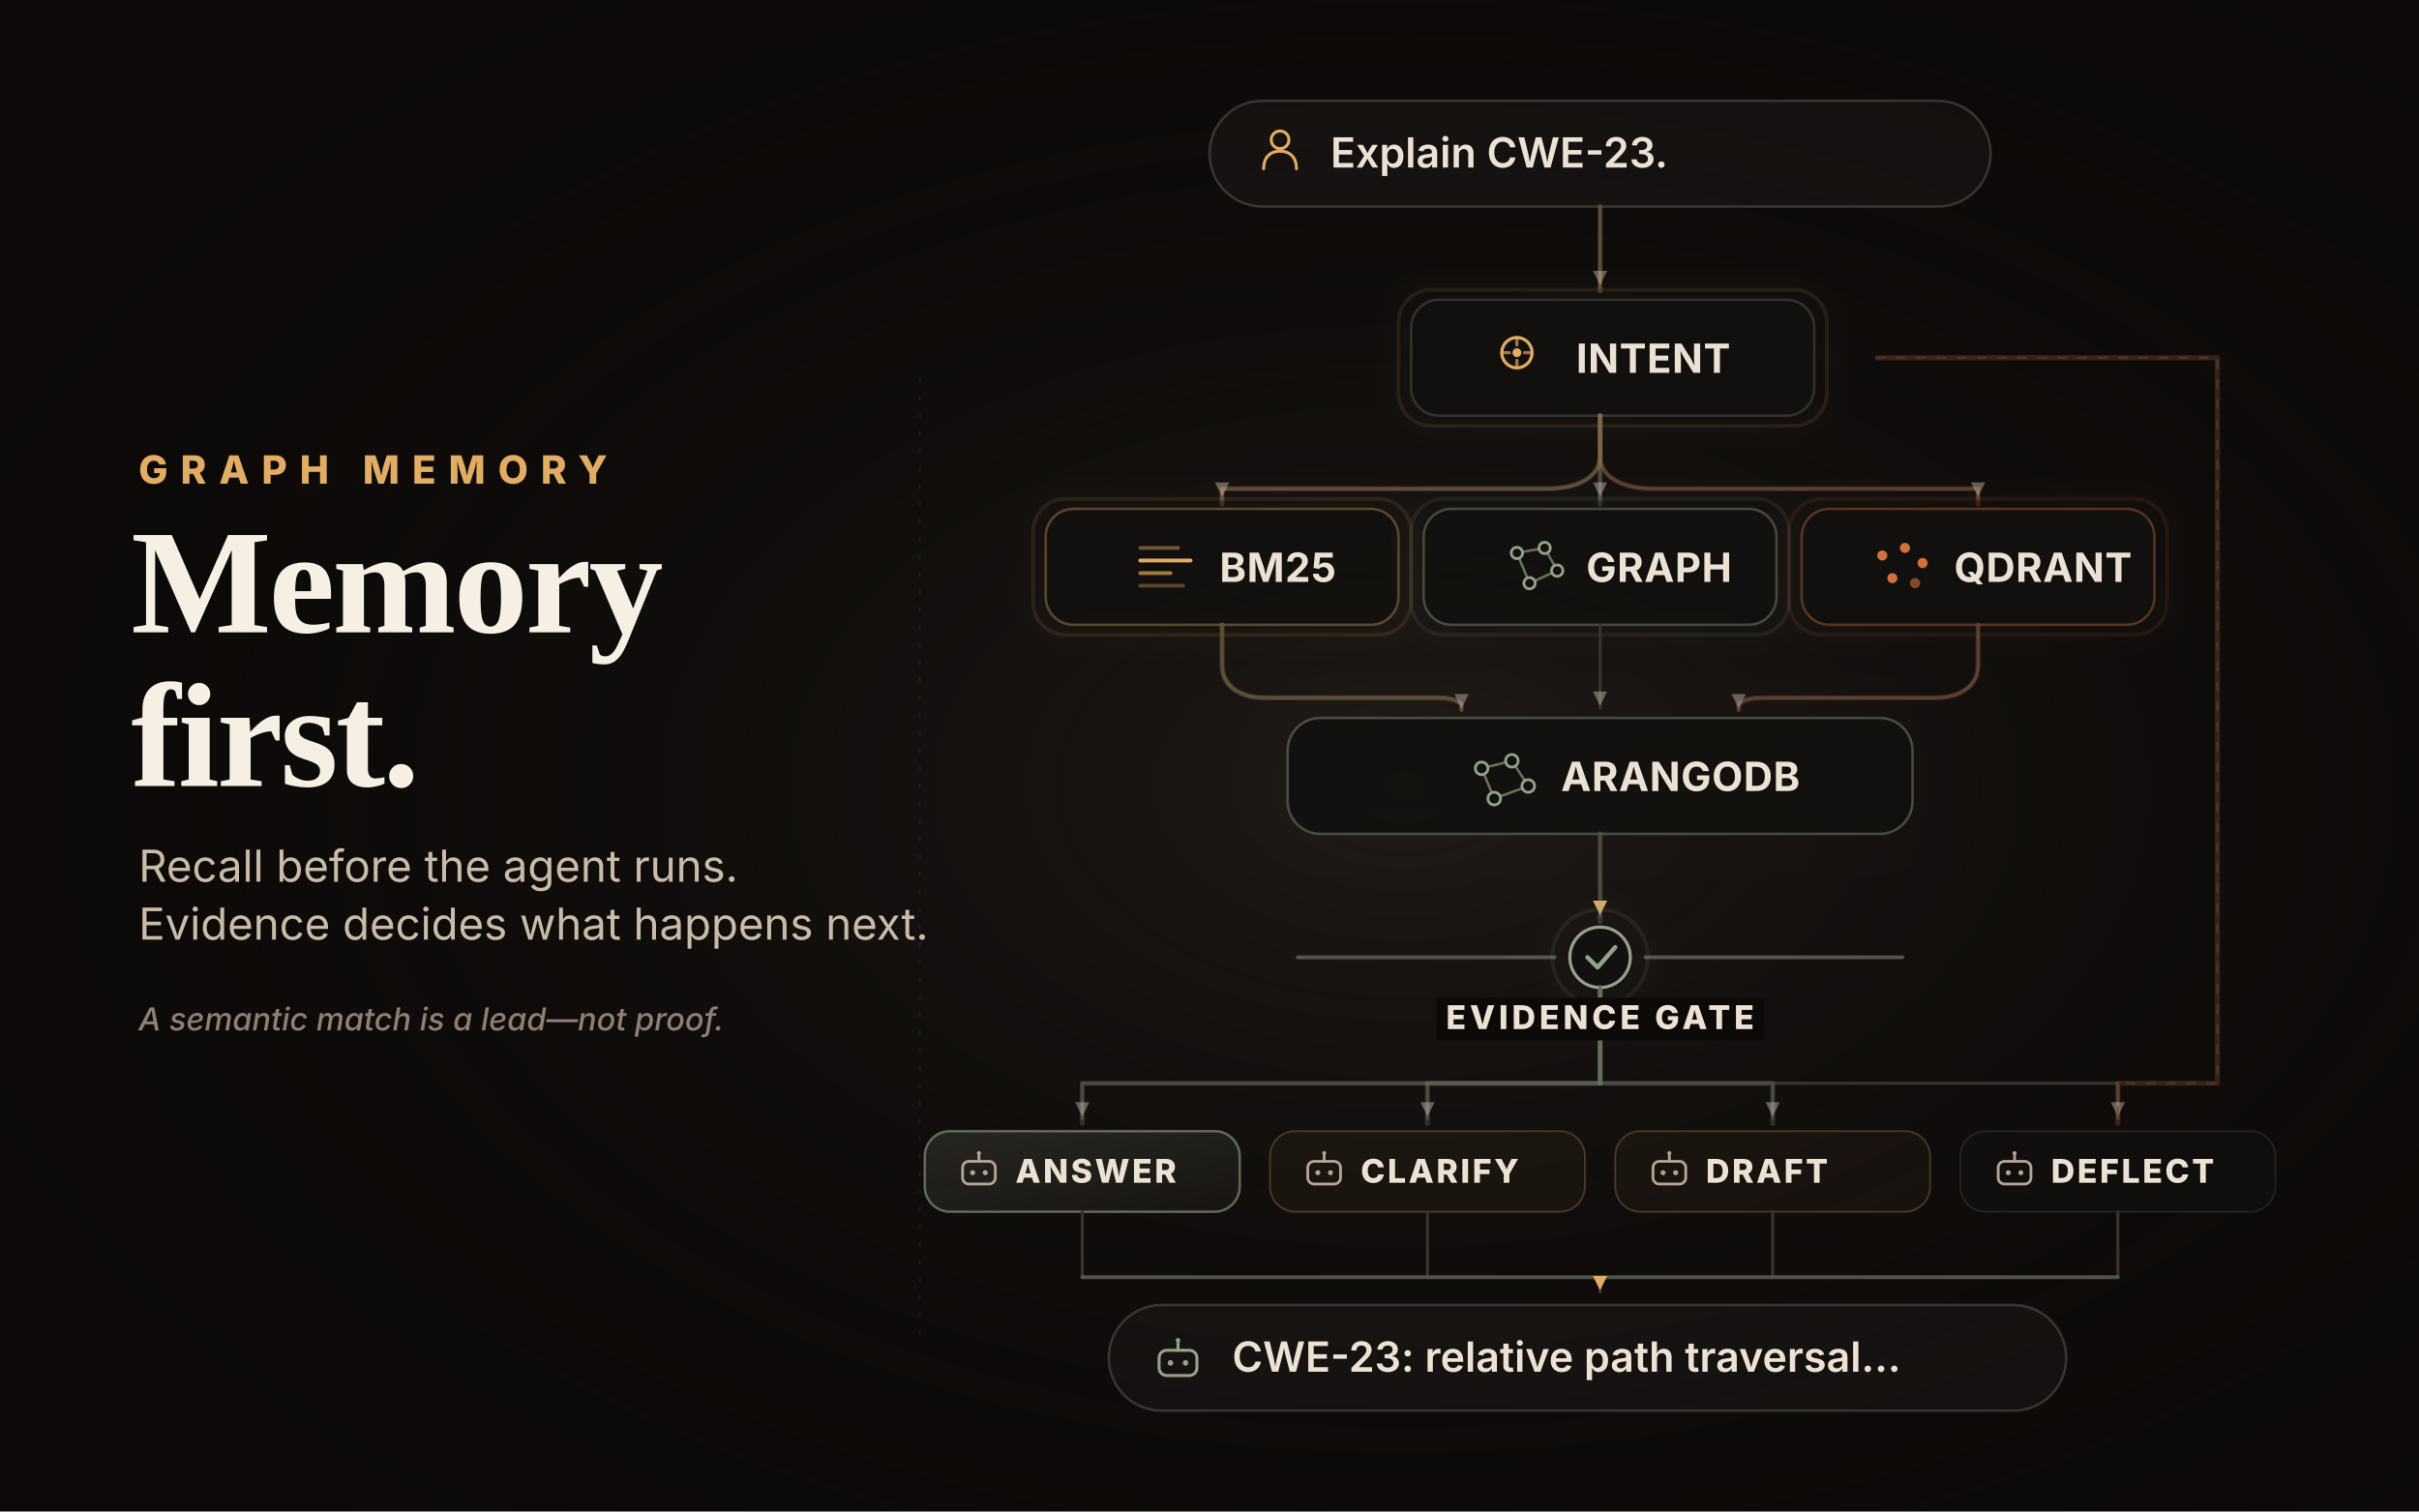
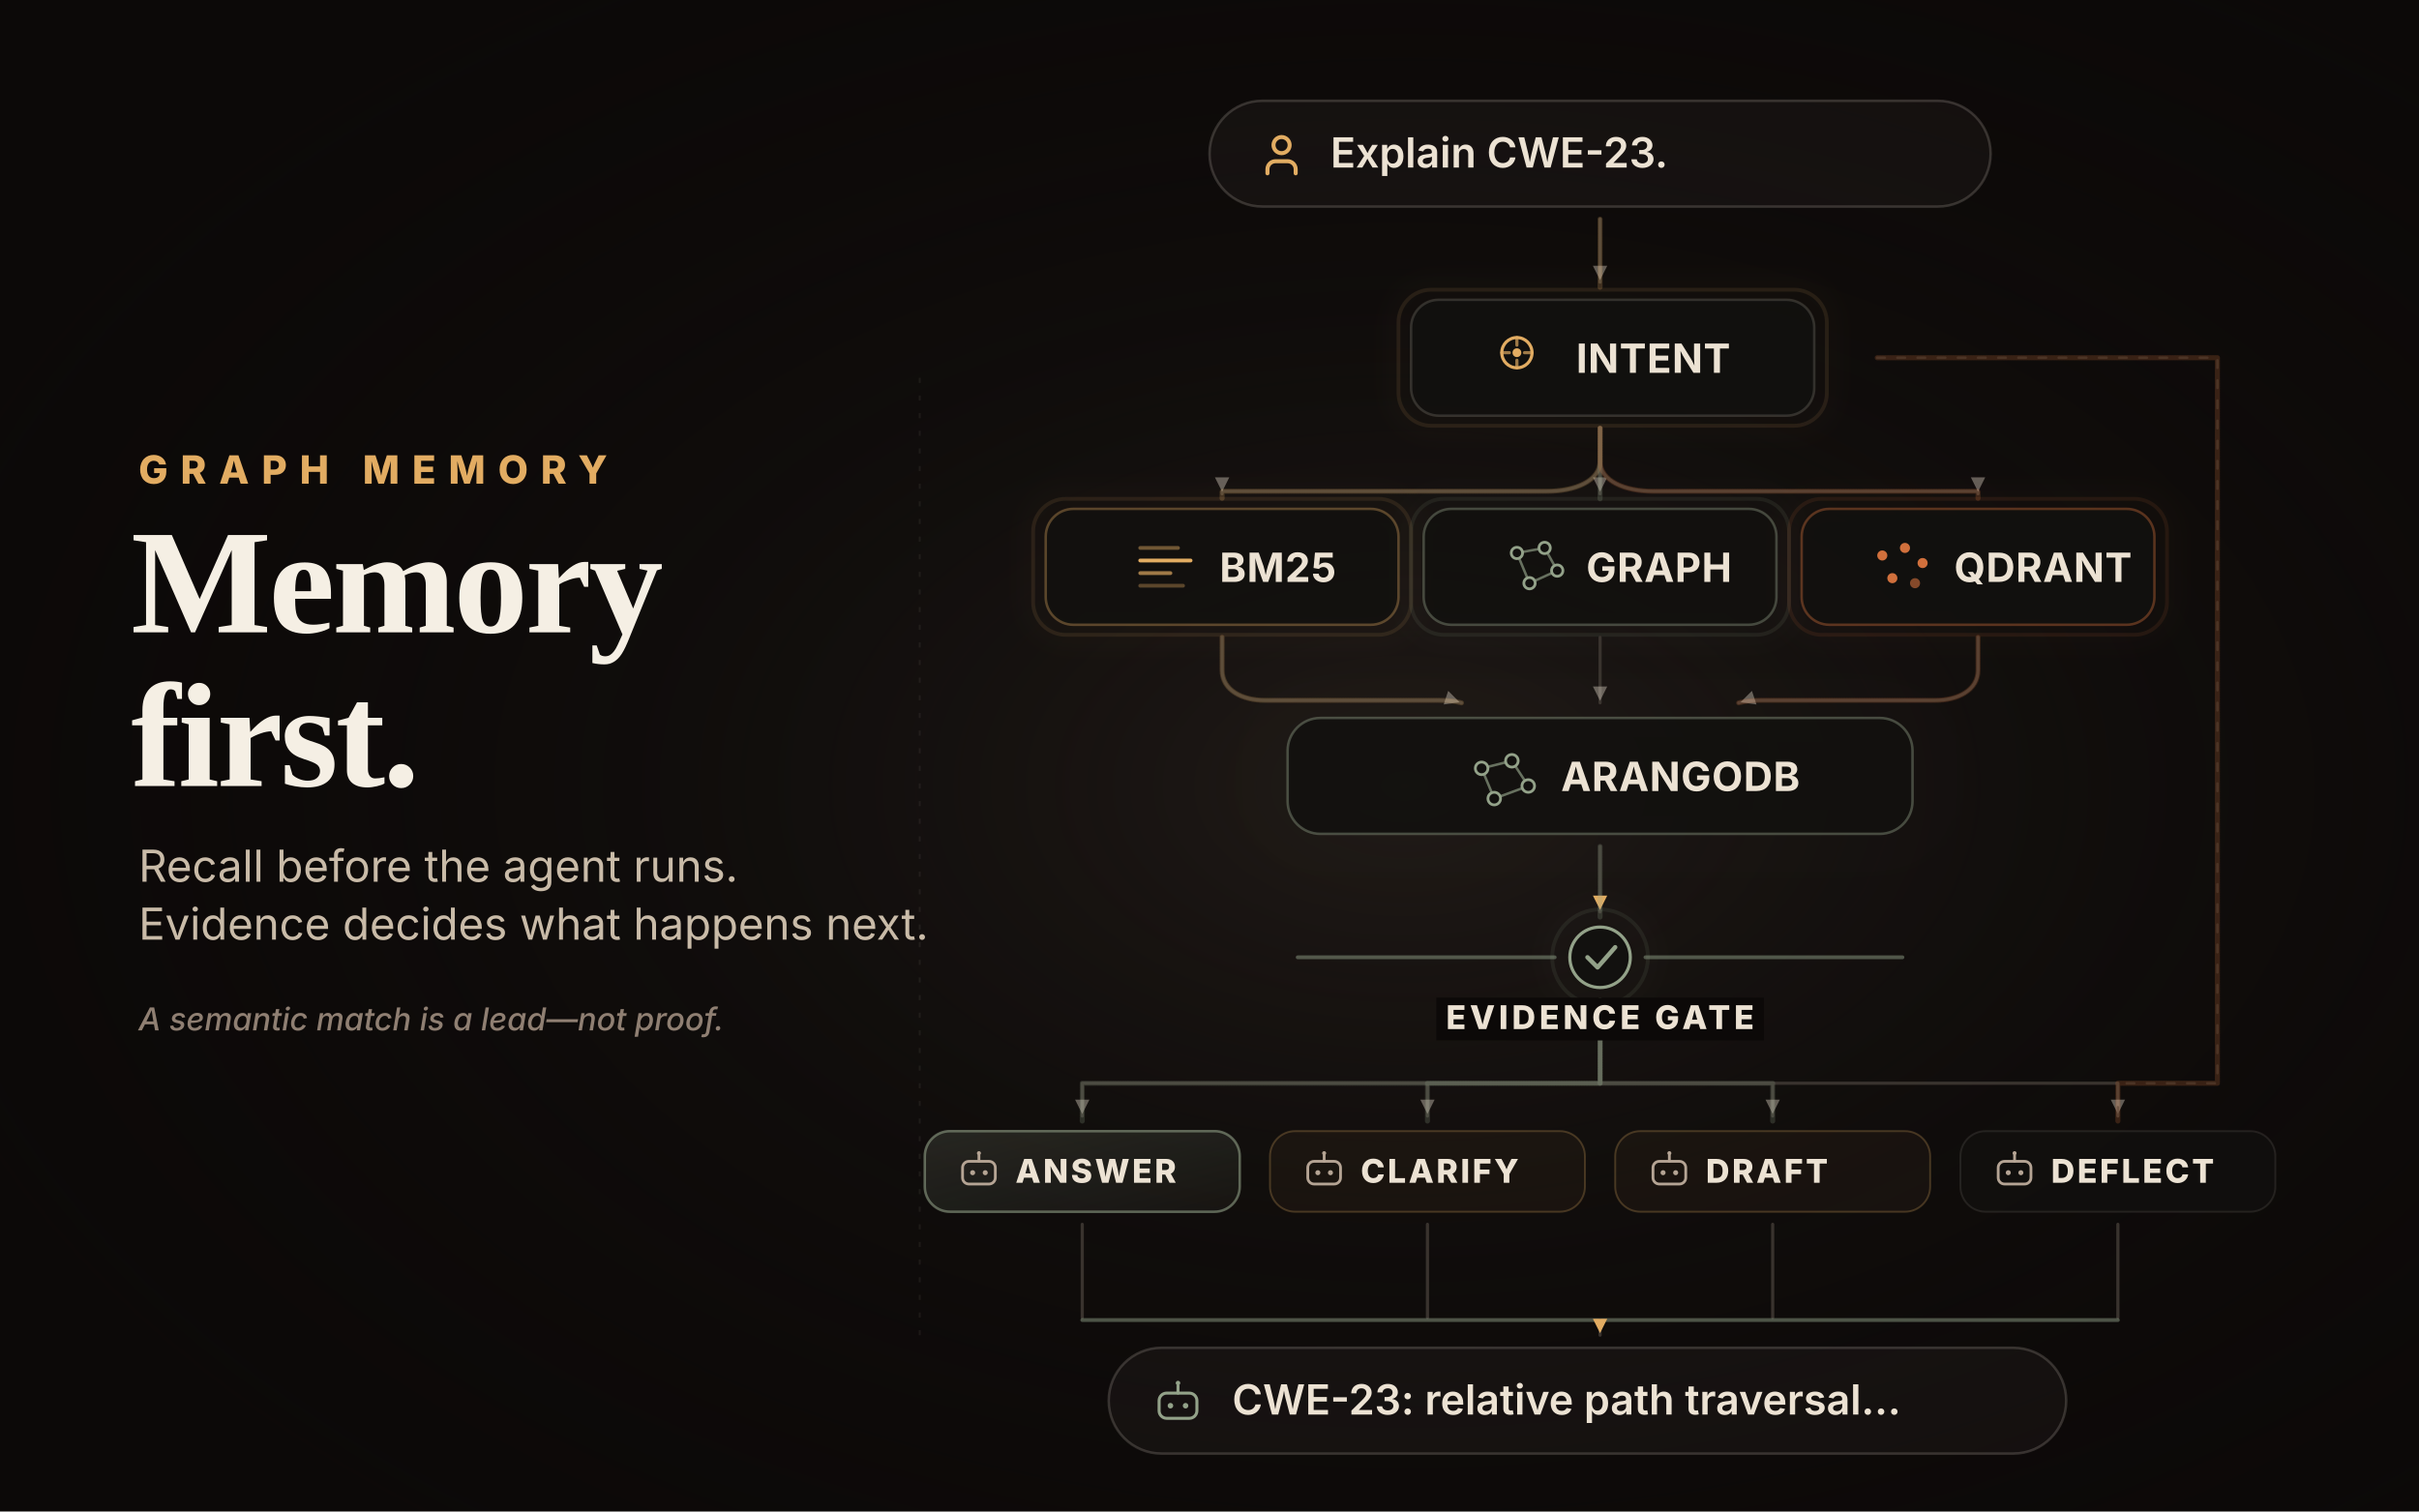
<svg xmlns="http://www.w3.org/2000/svg" viewBox="0 0 1920 1200" width="1920" height="1200" role="img" aria-labelledby="memory-pipeline-title memory-pipeline-desc" tabindex="0">
  <defs>
    <radialGradient id="bg-glow" cx="58%" cy="52%" r="66%">
      <stop offset="0" stop-color="#261f1b" stop-opacity="0.78" />
      <stop offset="0.46" stop-color="#151210" stop-opacity="0.42" />
      <stop offset="1" stop-color="#0c0908" stop-opacity="0" />
    </radialGradient>
    <linearGradient id="answer-fill" x1="0" y1="0" x2="1" y2="1">
      <stop offset="0" stop-color="#93a289" stop-opacity="0.17" />
      <stop offset="1" stop-color="#93a289" stop-opacity="0.05" />
    </linearGradient>
    <marker id="flow-arrow" viewBox="0 0 10 10" refX="8" refY="5" markerWidth="6.5" markerHeight="6.5" orient="auto-start-reverse">
      <path d="M 0 1.5 L 7 5 L 0 8.5 z" fill="rgba(236,226,211,0.38)" />
    </marker>
    <marker id="flow-arrow-ember" viewBox="0 0 10 10" refX="8" refY="5" markerWidth="6.5" markerHeight="6.5" orient="auto-start-reverse">
      <path d="M 0 1.5 L 7 5 L 0 8.5 z" fill="#d1703c" />
    </marker>
    <marker id="flow-arrow-brass" viewBox="0 0 10 10" refX="8" refY="5" markerWidth="6.5" markerHeight="6.5" orient="auto-start-reverse">
      <path d="M 0 1.5 L 7 5 L 0 8.5 z" fill="#e2ac62" />
    </marker>
    <filter id="soft-glow" x="-80%" y="-80%" width="260%" height="260%">
      <feGaussianBlur stdDeviation="10" result="blur" />
      <feMerge>
        <feMergeNode in="blur" />
        <feMergeNode in="SourceGraphic" />
      </feMerge>
    </filter>
    <filter id="wide-glow" x="-120%" y="-120%" width="340%" height="340%">
      <feGaussianBlur stdDeviation="22" />
    </filter>
    <style>
      #memory-pipeline .sans {
        font-family: Inter, ui-sans-serif, system-ui, -apple-system, BlinkMacSystemFont, "Segoe UI", sans-serif;
      }
      #memory-pipeline .mono {
        font-family: ui-monospace, SFMono-Regular, Menlo, Monaco, Consolas, "Liberation Mono", monospace;
      }
      #memory-pipeline .eyebrow {
        fill: #e2ac62;
        font-size: 31px;
        font-weight: 760;
        letter-spacing: 10px;
      }
      #memory-pipeline .serif {
        font-family: Fraunces, Georgia, "Times New Roman", serif;
      }
      #memory-pipeline .headline {
        fill: #f5efe4;
        font-size: 118px;
        font-weight: 720;
        letter-spacing: -2px;
      }
      #memory-pipeline .subhead {
        fill: #c9bba8;
        font-size: 35px;
        font-weight: 430;
      }
      #memory-pipeline .footer {
        fill: #8f7f72;
        font-size: 25px;
        font-weight: 480;
        font-style: italic;
      }
      #memory-pipeline .stage-name {
        fill: #ece2d3;
        font-size: 32px;
        font-weight: 660;
        letter-spacing: 0.5px;
      }
      #memory-pipeline .query-label {
        fill: #e2ac62;
        font-size: 19px;
        font-weight: 760;
        letter-spacing: 3px;
      }
      #memory-pipeline .query-text {
        fill: #ece2d3;
        font-size: 33px;
        font-weight: 570;
      }
      #memory-pipeline .gate-name {
        fill: #ece2d3;
        font-size: 26px;
        font-weight: 760;
        letter-spacing: 3px;
      }
      #memory-pipeline .outcome-name {
        fill: #ece2d3;
        font-size: 26px;
        font-weight: 760;
        letter-spacing: 2px;
      }
      #memory-pipeline .terminal-label {
        fill: #b5a494;
        font-size: 26px;
        font-weight: 720;
        letter-spacing: 4px;
      }

      #memory-pipeline .panel {
        fill: rgba(18, 17, 15, 0.86);
        stroke: rgba(236, 226, 211, 0.16);
        stroke-width: 2;
      }
      #memory-pipeline .panel-soft {
        fill: rgba(18, 17, 15, 0.68);
        stroke: rgba(236, 226, 211, 0.10);
        stroke-width: 1.5;
      }
      #memory-pipeline .query-shell {
        fill: rgba(236, 226, 211, 0.035);
        stroke: rgba(236, 226, 211, 0.18);
        stroke-width: 2;
      }
      #memory-pipeline .base-path {
        fill: none;
        stroke: #39332e;
        stroke-width: 2.5;
        stroke-linecap: round;
        stroke-linejoin: round;
      }
      #memory-pipeline .base-path-faint {
        fill: none;
        stroke: #39332e;
        stroke-width: 2;
        stroke-linecap: round;
        stroke-dasharray: 6 10;
        opacity: 0.58;
      }
      #memory-pipeline .flow-path {
        fill: none;
        stroke-width: 4;
        stroke-linecap: round;
        stroke-linejoin: round;
        stroke-dasharray: 1;
        stroke-dashoffset: 0;
        opacity: 0.22;
      }
      #memory-pipeline .flow-amber { stroke: #e2ac62; }
      #memory-pipeline .flow-violet { stroke: #d1703c; }
      #memory-pipeline .flow-mint { stroke: #93a289; }
      #memory-pipeline .stage-halo {
        fill: none;
        stroke-width: 3;
        opacity: 0.12;
      }
      #memory-pipeline .halo-amber { stroke: #e2ac62; }
      #memory-pipeline .halo-violet { stroke: #d1703c; }
      #memory-pipeline .halo-mint { stroke: #93a289; }
      #memory-pipeline .intent-mark {
        fill: none;
        stroke: #e2ac62;
        stroke-width: 2.5;
        stroke-linecap: round;
      }
      #memory-pipeline .bm25-line {
        stroke: #e2ac62;
        stroke-width: 3;
        stroke-linecap: round;
      }
      #memory-pipeline .q-node {
        fill: #d1703c;
      }
      #memory-pipeline .q-edge {
        stroke: rgba(209, 112, 60, 0.7);
        stroke-width: 1.5;
      }
      #memory-pipeline .graph-edge {
        stroke: rgba(147, 162, 137, 0.66);
        stroke-width: 2;
      }
      #memory-pipeline .graph-node {
        fill: #12110f;
        stroke: #93a289;
        stroke-width: 2.2;
      }
      #memory-pipeline .gate-line {
        stroke: rgba(147, 162, 137, 0.48);
        stroke-width: 3;
        stroke-linecap: round;
      }
      #memory-pipeline .gate-ring {
        fill: #12110f;
        stroke: #93a289;
        stroke-width: 2.5;
      }
      #memory-pipeline .gate-check {
        fill: none;
        stroke: #93a289;
        stroke-width: 3.5;
        stroke-linecap: round;
        stroke-linejoin: round;
      }
      #memory-pipeline .answer-shell {
        fill: url(#answer-fill);
        stroke: rgba(147, 162, 137, 0.58);
        stroke-width: 2;
      }
      #memory-pipeline .clarify-shell {
        fill: rgba(226, 172, 98, 0.045);
        stroke: rgba(226, 172, 98, 0.25);
        stroke-width: 1.5;
      }
      #memory-pipeline .scan-shell {
        fill: rgba(209, 112, 60, 0.05);
        stroke: rgba(209, 112, 60, 0.55);
        stroke-width: 2;
        stroke-dasharray: 7 7;
      }
      #memory-pipeline .panel-02a { stroke: rgba(226, 172, 98, 0.34); }
      #memory-pipeline .panel-02b { stroke: rgba(209, 112, 60, 0.38); }
      #memory-pipeline .panel-03  { stroke: rgba(147, 162, 137, 0.40); }
      #memory-pipeline .panel-02g { stroke: rgba(147, 162, 137, 0.38); }

      @media (prefers-reduced-motion: no-preference) {
        @keyframes draw-query {
          0%, 2% { stroke-dashoffset: 1; opacity: 0; }
          10% { opacity: 1; }
          16%, 24% { stroke-dashoffset: 0; opacity: 1; }
          30%, 100% { stroke-dashoffset: 0; opacity: 0.18; }
        }
        @keyframes pulse-intent {
          0%, 10%, 100% { opacity: 0; transform: scale(0.96); }
          16%, 26% { opacity: 0.75; transform: scale(1); }
          32% { opacity: 0.12; transform: scale(1.04); }
        }
        @keyframes draw-split {
          0%, 16% { stroke-dashoffset: 1; opacity: 0; }
          22% { opacity: 1; }
          30%, 36% { stroke-dashoffset: 0; opacity: 1; }
          42%, 100% { stroke-dashoffset: 0; opacity: 0.18; }
        }
        @keyframes pulse-recall {
          0%, 22%, 100% { opacity: 0; transform: scale(0.97); }
          30%, 40% { opacity: 0.72; transform: scale(1); }
          46% { opacity: 0.10; transform: scale(1.03); }
        }
        @keyframes draw-merge {
          0%, 30% { stroke-dashoffset: 1; opacity: 0; }
          36% { opacity: 1; }
          44%, 50% { stroke-dashoffset: 0; opacity: 1; }
          56%, 100% { stroke-dashoffset: 0; opacity: 0.18; }
        }
        @keyframes pulse-record {
          0%, 38%, 100% { opacity: 0; transform: scale(0.98); }
          46%, 56% { opacity: 0.7; transform: scale(1.035); }
          62% { opacity: 0.10; transform: scale(1.035); }
        }
        @keyframes draw-gate {
          0%, 46% { stroke-dashoffset: 1; opacity: 0; }
          52% { opacity: 1; }
          60%, 66% { stroke-dashoffset: 0; opacity: 1; }
          72%, 100% { stroke-dashoffset: 0; opacity: 0.18; }
        }
        @keyframes pulse-gate {
          0%, 50%, 100% { opacity: 0; transform: scale(0.9); }
          58%, 70% { opacity: 0.8; transform: scale(1); }
          78% { opacity: 0.14; transform: scale(1.06); }
        }
        @keyframes query-dot {
          0%, 2% { transform: scale(0.7); opacity: 0.3; }
          10%, 22% { transform: scale(1.15); opacity: 1; }
          32%, 100% { transform: scale(1); opacity: 0.55; }
        }
        #memory-pipeline .query-flow { animation: draw-query 6s ease-in-out infinite; }
        #memory-pipeline .intent-halo {
          transform-origin: 1070px 314px;
          animation: pulse-intent 6s ease-in-out infinite;
        }
        #memory-pipeline .split-flow { animation: draw-split 6s ease-in-out infinite; }
        #memory-pipeline .bm25-halo {
          transform-origin: 770px 480px;
          animation: pulse-recall 6s ease-in-out infinite;
        }
        #memory-pipeline .graph-halo {
          transform-origin: 1070px 480px;
          animation: pulse-recall 6s ease-in-out infinite;
          animation-delay: 0.09s;
        }
        #memory-pipeline .qdrant-halo {
          transform-origin: 1370px 480px;
          animation: pulse-recall 6s ease-in-out infinite;
          animation-delay: 0.18s;
        }
        #memory-pipeline .merge-flow { animation: draw-merge 6s ease-in-out infinite; }
        #memory-pipeline .record-halo {
          transform-origin: 1070px 646px;
          animation: pulse-record 6s ease-in-out infinite;
        }
        #memory-pipeline .gate-flow { animation: draw-gate 6s ease-in-out infinite; }
        #memory-pipeline .gate-halo {
          transform-origin: 1070px 790px;
          animation: pulse-gate 6s ease-in-out infinite;
        }
-         #memory-pipeline .query-dot { transform-origin: 816px 152px; animation: query-dot 6s ease-in-out infinite; }
+         #memory-pipeline .query-dot { transform-origin: 817px 153px; animation: query-dot 6s ease-in-out infinite; }
        @keyframes q-cycle {
          0%, 0.5% { opacity: 0; }
          2%, 21% { opacity: 1; }
          23%, 100% { opacity: 0; }
        }
        @keyframes r-cycle {
          0%, 17.5% { opacity: 0; }
          19.5%, 23% { opacity: 1; }
          24.5%, 100% { opacity: 0; }
        }
        @keyframes route-run {
          0%, 15% { stroke-dashoffset: 1; opacity: 0; }
          16% { opacity: 1; }
          18.5%, 22% { stroke-dashoffset: 0; opacity: 0.9; }
          24.5%, 100% { stroke-dashoffset: 0; opacity: 0; }
        }
        @keyframes deflect-run {
          0%, 79% { stroke-dashoffset: 1; opacity: 0; }
          80.5% { opacity: 1; }
          85%, 95% { stroke-dashoffset: 0; opacity: 0.9; }
          99%, 100% { stroke-dashoffset: 0; opacity: 0; }
        }
        @keyframes pill-cycle {
          0%, 16% { opacity: 0.45; }
          18.5%, 23% { opacity: 1; }
          25%, 100% { opacity: 0.45; }
        }
        @keyframes pill-cycle-deflect {
          0%, 84% { opacity: 0.45; }
          86.5%, 98% { opacity: 1; }
          100% { opacity: 0.45; }
        }
        #memory-pipeline .q1 { animation: q-cycle 24s ease-in-out infinite; }
        #memory-pipeline .q2 { animation: q-cycle 24s ease-in-out infinite; animation-delay: 6s; }
        #memory-pipeline .q3 { animation: q-cycle 24s ease-in-out infinite; animation-delay: 12s; }
        #memory-pipeline .q4 { animation: q-cycle 24s ease-in-out infinite; animation-delay: 18s; }
        #memory-pipeline .r1 { animation: r-cycle 24s ease-in-out infinite; }
        #memory-pipeline .r2 { animation: r-cycle 24s ease-in-out infinite; animation-delay: 6s; }
        #memory-pipeline .r3 { animation: r-cycle 24s ease-in-out infinite; animation-delay: 12s; }
        #memory-pipeline .r4 { animation: r-cycle 24s ease-in-out infinite; animation-delay: 18s; }
        #memory-pipeline .route-flow-1 { animation: route-run 24s ease-in-out infinite; }
        #memory-pipeline .route-flow-2 { animation: route-run 24s ease-in-out infinite; animation-delay: 6s; }
        #memory-pipeline .route-flow-3 { animation: route-run 24s ease-in-out infinite; animation-delay: 12s; }
        #memory-pipeline .deflect-flow { animation: deflect-run 24s ease-in-out infinite; }
        #memory-pipeline .route-pill-1 { animation: pill-cycle 24s ease-in-out infinite; }
        #memory-pipeline .route-pill-2 { animation: pill-cycle 24s ease-in-out infinite; animation-delay: 6s; }
        #memory-pipeline .route-pill-3 { animation: pill-cycle 24s ease-in-out infinite; animation-delay: 12s; }
        #memory-pipeline .route-pill-4 { animation: pill-cycle-deflect 24s ease-in-out infinite; }
      }
    </style>
  </defs>
  <g id="memory-pipeline">
    <rect width="1920" height="1200" fill="#0c0908" />
    <rect width="1920" height="1200" fill="url(#bg-glow)" />
    <g aria-label="Card heading" transform="translate(0 -62)">
      <text x="110" y="446" class="sans eyebrow">GRAPH MEMORY</text>
      <text x="104" y="564" class="serif headline">Memory</text>
      <text x="104" y="686" class="serif headline">first.</text>
      <text x="110" y="762" class="sans subhead">Recall before the agent runs.</text>
      <text x="110" y="808" class="sans subhead">Evidence decides what happens next.</text>
      <text x="110" y="880" class="sans footer">A semantic match is a lead—not proof.</text>
    </g>
    <line x1="730" y1="300" x2="730" y2="1060" stroke="rgba(236,226,211,0.07)" stroke-dasharray="4 10" stroke-width="1.5" />
    <g transform="translate(200 -30)">
      <g aria-label="Example question">
        <rect x="760" y="110" width="620" height="84" rx="42" class="query-shell" />
-         <g transform="translate(800 132)" aria-hidden="true" fill="none" stroke="#e2ac62" stroke-width="2.4" stroke-linecap="round" class="query-dot">
-           <circle cx="16" cy="9" r="7" />
-           <path d="M3 32 C3 22 9 18 16 18 C23 18 29 22 29 32" />
+         <g transform="translate(798 134) scale(1.6)" aria-hidden="true" fill="none" stroke="#e2ac62" stroke-width="2" stroke-linecap="round" stroke-linejoin="round" class="query-dot">
+           <path d="M19 21v-2a4 4 0 0 0-4-4H9a4 4 0 0 0-4 4v2" />
+           <circle cx="12" cy="7" r="4" />
        </g>
        <text x="856" y="163" class="sans query-text q1">Explain CWE-23.</text>
        <text x="856" y="163" class="sans query-text q2" opacity="0">How do I secure it?</text>
        <text x="856" y="163" class="sans query-text q3" opacity="0">Draft a fix runbook.</text>
        <text x="856" y="163" class="sans query-text q4" opacity="0">What's the weather?</text>
      </g>
      <g aria-label="Intent stage">
-         <path d="M1070 194 V258" class="base-path" marker-end="url(#flow-arrow)" />
-         <path d="M1070 194 V262" class="flow-path flow-amber query-flow" pathLength="1" />
+         <path d="M1070 204 V254" class="base-path" marker-end="url(#flow-arrow)" />
+         <path d="M1070 204 V258" class="flow-path flow-amber query-flow" pathLength="1" />
        <rect x="910" y="260" width="340" height="108" rx="26" class="stage-halo halo-amber intent-halo" filter="url(#soft-glow)" />
        <rect x="920" y="268" width="320" height="92" rx="22" class="panel" />
        <g transform="translate(988 296)" aria-hidden="true">
          <circle cx="16" cy="14" r="12" class="intent-mark" />
          <path d="M16 2 V8 M16 20 V26 M4 14 H10 M22 14 H28" class="intent-mark" opacity="0.68" />
          <circle cx="16" cy="14" r="3.5" fill="#e2ac62" />
        </g>
        <text x="1051" y="326" class="sans stage-name">INTENT</text>
      </g>
      <g aria-label="Hybrid recall stage">
-         <path d="M1070 360 V392 C1070 410 1050 418 1028 418 H770 V426" class="base-path" marker-end="url(#flow-arrow)" />
-         <path d="M1070 360 V426" class="base-path" marker-end="url(#flow-arrow)" />
-         <path d="M1070 360 V392 C1070 410 1090 418 1112 418 H1370 V426" class="base-path" marker-end="url(#flow-arrow)" />
-         <path d="M1070 360 V392 C1070 410 1050 418 1028 418 H770 V430" class="flow-path flow-amber split-flow" pathLength="1" />
-         <path d="M1070 360 V430" class="flow-path flow-mint split-flow" pathLength="1" />
-         <path d="M1070 360 V392 C1070 410 1090 418 1112 418 H1370 V430" class="flow-path flow-violet split-flow" pathLength="1" />
+         <path d="M1070 370 V396 C1070 412 1050 420 1028 420 H770 V422" class="base-path" marker-end="url(#flow-arrow)" />
+         <path d="M1070 370 V422" class="base-path" marker-end="url(#flow-arrow)" />
+         <path d="M1070 370 V396 C1070 412 1090 420 1112 420 H1370 V422" class="base-path" marker-end="url(#flow-arrow)" />
+         <path d="M1070 370 V396 C1070 412 1050 420 1028 420 H770 V426" class="flow-path flow-amber split-flow" pathLength="1" />
+         <path d="M1070 370 V426" class="flow-path flow-mint split-flow" pathLength="1" />
+         <path d="M1070 370 V396 C1070 412 1090 420 1112 420 H1370 V426" class="flow-path flow-violet split-flow" pathLength="1" />
        <rect x="620" y="426" width="300" height="108" rx="26" class="stage-halo halo-amber bm25-halo" filter="url(#soft-glow)" />
        <rect x="630" y="434" width="280" height="92" rx="22" class="panel panel-02a" />
        <g transform="translate(705 461)" aria-hidden="true">
          <line x1="0" y1="4" x2="30" y2="4" class="bm25-line" opacity="0.45" />
          <line x1="0" y1="14" x2="40" y2="14" class="bm25-line" />
          <line x1="0" y1="24" x2="24" y2="24" class="bm25-line" opacity="0.68" />
          <line x1="0" y1="34" x2="34" y2="34" class="bm25-line" opacity="0.35" />
        </g>
        <text x="768" y="492" class="sans stage-name">BM25</text>
        <rect x="920" y="426" width="300" height="108" rx="26" class="stage-halo halo-mint graph-halo" filter="url(#soft-glow)" />
        <rect x="930" y="434" width="280" height="92" rx="22" class="panel panel-02g" />
        <g transform="translate(996 461)" aria-hidden="true">
          <line x1="8" y1="8" x2="30" y2="4" class="graph-edge" />
          <line x1="30" y1="4" x2="40" y2="22" class="graph-edge" />
          <line x1="8" y1="8" x2="18" y2="32" class="graph-edge" />
          <line x1="18" y1="32" x2="40" y2="22" class="graph-edge" />
          <circle cx="8" cy="8" r="4.5" class="graph-node" />
          <circle cx="30" cy="4" r="4.5" class="graph-node" />
          <circle cx="40" cy="22" r="4.5" class="graph-node" />
          <circle cx="18" cy="32" r="4.5" class="graph-node" />
        </g>
        <text x="1059" y="492" class="sans stage-name">GRAPH</text>
        <rect x="1220" y="426" width="300" height="108" rx="26" class="stage-halo halo-violet qdrant-halo" filter="url(#soft-glow)" />
        <rect x="1230" y="434" width="280" height="92" rx="22" class="panel panel-02b" />
        <g transform="translate(1288 461)" aria-hidden="true">
          <circle cx="6" cy="10" r="4" class="q-node" />
          <circle cx="24" cy="4" r="4" class="q-node" />
          <circle cx="38" cy="16" r="4" class="q-node" />
          <circle cx="14" cy="28" r="4" class="q-node" />
          <circle cx="32" cy="32" r="4" class="q-node" opacity="0.6" />
        </g>
        <text x="1351" y="492" class="sans stage-name">QDRANT</text>
      </g>
      <g aria-label="Canonical record and graph evidence stage">
-         <path d="M770 526 V558 C770 576 786 584 804 584 H942 C954 584 960 588 960 590 V594" class="base-path" marker-end="url(#flow-arrow)" />
-         <path d="M1070 526 V592" class="base-path" marker-end="url(#flow-arrow)" />
-         <path d="M1370 526 V558 C1370 576 1354 584 1336 584 H1198 C1186 584 1180 588 1180 590 V594" class="base-path" marker-end="url(#flow-arrow)" />
-         <path d="M770 526 V558 C770 576 786 584 804 584 H942 C954 584 960 588 960 590 V594" class="flow-path flow-amber merge-flow" pathLength="1" />
-         <path d="M1370 526 V558 C1370 576 1354 584 1336 584 H1198 C1186 584 1180 588 1180 590 V594" class="flow-path flow-violet merge-flow" pathLength="1" />
+         <path d="M770 536 V562 C770 578 786 586 804 586 H942 C954 586 960 588 960 588 V588" class="base-path" marker-end="url(#flow-arrow)" />
+         <path d="M1070 536 V588" class="base-path" marker-end="url(#flow-arrow)" />
+         <path d="M1370 536 V562 C1370 578 1354 586 1336 586 H1198 C1186 586 1180 588 1180 588 V588" class="base-path" marker-end="url(#flow-arrow)" />
+         <path d="M770 536 V562 C770 578 786 586 804 586 H942 C954 586 960 588 960 588 V588" class="flow-path flow-amber merge-flow" pathLength="1" />
+         <path d="M1370 536 V562 C1370 578 1354 586 1336 586 H1198 C1186 586 1180 588 1180 588 V588" class="flow-path flow-violet merge-flow" pathLength="1" />
        <rect x="808" y="592" width="524" height="108" rx="32" class="stage-halo halo-mint record-halo" filter="url(#wide-glow)" />
        <rect x="822" y="600" width="496" height="92" rx="26" class="panel panel-03" />
        <g transform="translate(968 630)" aria-hidden="true">
          <line x1="8" y1="10" x2="32" y2="4" class="graph-edge" />
          <line x1="32" y1="4" x2="45" y2="24" class="graph-edge" />
          <line x1="8" y1="10" x2="18" y2="34" class="graph-edge" />
          <line x1="18" y1="34" x2="45" y2="24" class="graph-edge" />
          <circle cx="8" cy="10" r="5" class="graph-node" />
          <circle cx="32" cy="4" r="5" class="graph-node" />
          <circle cx="45" cy="24" r="5" class="graph-node" />
          <circle cx="18" cy="34" r="5" class="graph-node" />
        </g>
        <text x="1039" y="658" class="sans stage-name">ARANGODB</text>
      </g>
      <g aria-label="Evidence gate">
-         <path d="M1070 692 V758" class="base-path" marker-end="url(#flow-arrow-brass)" />
-         <path d="M1070 692 V762" class="flow-path flow-mint gate-flow" pathLength="1" />
+         <path d="M1070 702 V754" class="base-path" marker-end="url(#flow-arrow-brass)" />
+         <path d="M1070 702 V758" class="flow-path flow-mint gate-flow" pathLength="1" />
        <circle cx="1070" cy="790" r="38" class="stage-halo halo-mint gate-halo" filter="url(#soft-glow)" />
        <line x1="830" y1="790" x2="1034" y2="790" class="gate-line" />
        <line x1="1106" y1="790" x2="1310" y2="790" class="gate-line" />
        <circle cx="1070" cy="790" r="24" class="gate-ring" />
        <path d="M1060 790 L1068 798 L1082 782" class="gate-check" />
      </g>
      <g aria-label="Bounded outcomes">
-         <path d="M1070 814 V890 H659 V918" class="base-path" marker-end="url(#flow-arrow)" />
-         <path d="M1070 814 V890 H933 V918" class="base-path" marker-end="url(#flow-arrow)" />
-         <path d="M1070 814 V890 H1207 V918" class="base-path" marker-end="url(#flow-arrow)" />
-         <path d="M1070 814 V890 H1481 V918" class="base-path" marker-end="url(#flow-arrow)" />
-         <path d="M1070 814 V890 H659 V922" class="flow-path flow-mint route-flow-1" pathLength="1" />
-         <path d="M1070 814 V890 H933 V922" class="flow-path flow-mint route-flow-2" pathLength="1" />
-         <path d="M1070 814 V890 H1207 V922" class="flow-path flow-mint route-flow-3" pathLength="1" />
-         <path d="M1290 314 H1560 V890 H1481 V918" class="base-path-faint" />
-         <path d="M1290 314 H1560 V890 H1481 V922" class="flow-path flow-violet deflect-flow" pathLength="1" />
+         <path d="M1070 824 V890 H659 V916" class="base-path" marker-end="url(#flow-arrow)" />
+         <path d="M1070 824 V890 H933 V916" class="base-path" marker-end="url(#flow-arrow)" />
+         <path d="M1070 824 V890 H1207 V916" class="base-path" marker-end="url(#flow-arrow)" />
+         <path d="M1070 824 V890 H1481 V916" class="base-path" marker-end="url(#flow-arrow)" />
+         <path d="M1070 824 V890 H659 V920" class="flow-path flow-mint route-flow-1" pathLength="1" />
+         <path d="M1070 824 V890 H933 V920" class="flow-path flow-mint route-flow-2" pathLength="1" />
+         <path d="M1070 824 V890 H1207 V920" class="flow-path flow-mint route-flow-3" pathLength="1" />
+         <path d="M1290 314 H1560 V890 H1481 V916" class="base-path-faint" />
+         <path d="M1290 314 H1560 V890 H1481 V920" class="flow-path flow-violet deflect-flow" pathLength="1" />
        <rect x="940" y="822" width="260" height="34" fill="#0c0908" />
        <text x="1070" y="847" text-anchor="middle" class="sans gate-name">EVIDENCE GATE</text>
        <g class="route-pill-1" aria-label="Answer outcome">
          <rect x="534" y="928" width="250" height="64" rx="20" class="answer-shell" />
          <g transform="translate(562 942)" aria-hidden="true" fill="none" stroke="#b5a494" stroke-width="2.2" stroke-linecap="round">
            <rect x="2" y="10" width="26" height="18" rx="5" />
            <line x1="15" y1="10" x2="15" y2="5" />
            <circle cx="15" cy="3.5" r="1.6" fill="#b5a494" stroke="none" />
            <circle cx="10" cy="19" r="2" fill="#b5a494" stroke="none" />
            <circle cx="20" cy="19" r="2" fill="#b5a494" stroke="none" />
          </g>
          <text x="606" y="969" class="sans outcome-name">ANSWER</text>
        </g>
        <g class="route-pill-2" aria-label="Clarify outcome">
          <rect x="808" y="928" width="250" height="64" rx="20" class="clarify-shell" />
          <g transform="translate(836 942)" aria-hidden="true" fill="none" stroke="#b5a494" stroke-width="2.2" stroke-linecap="round">
            <rect x="2" y="10" width="26" height="18" rx="5" />
            <line x1="15" y1="10" x2="15" y2="5" />
            <circle cx="15" cy="3.5" r="1.6" fill="#b5a494" stroke="none" />
            <circle cx="10" cy="19" r="2" fill="#b5a494" stroke="none" />
            <circle cx="20" cy="19" r="2" fill="#b5a494" stroke="none" />
          </g>
          <text x="880" y="969" class="sans outcome-name">CLARIFY</text>
        </g>
        <g class="route-pill-3" aria-label="Draft outcome">
          <rect x="1082" y="928" width="250" height="64" rx="20" class="clarify-shell" />
          <g transform="translate(1110 942)" aria-hidden="true" fill="none" stroke="#b5a494" stroke-width="2.2" stroke-linecap="round">
            <rect x="2" y="10" width="26" height="18" rx="5" />
            <line x1="15" y1="10" x2="15" y2="5" />
            <circle cx="15" cy="3.5" r="1.6" fill="#b5a494" stroke="none" />
            <circle cx="10" cy="19" r="2" fill="#b5a494" stroke="none" />
            <circle cx="20" cy="19" r="2" fill="#b5a494" stroke="none" />
          </g>
          <text x="1154" y="969" class="sans outcome-name">DRAFT</text>
        </g>
        <g class="route-pill-4" aria-label="Deflect outcome">
          <rect x="1356" y="928" width="250" height="64" rx="20" class="panel-soft" />
          <g transform="translate(1384 942)" aria-hidden="true" fill="none" stroke="#b5a494" stroke-width="2.2" stroke-linecap="round">
            <rect x="2" y="10" width="26" height="18" rx="5" />
            <line x1="15" y1="10" x2="15" y2="5" />
            <circle cx="15" cy="3.5" r="1.6" fill="#b5a494" stroke="none" />
            <circle cx="10" cy="19" r="2" fill="#b5a494" stroke="none" />
            <circle cx="20" cy="19" r="2" fill="#b5a494" stroke="none" />
          </g>
          <text x="1428" y="969" class="sans outcome-name">DEFLECT</text>
        </g>
        <g aria-label="Agent response to the human">
-           <path d="M659 992 V1042" class="base-path" />
-           <path d="M933 992 V1042" class="base-path" />
-           <path d="M1207 992 V1042" class="base-path" />
-           <path d="M1481 992 V1042" class="base-path" />
-           <line x1="659" y1="1044" x2="1481" y2="1044" class="gate-line" />
-           <path d="M1070 1044 V1056" class="base-path" marker-end="url(#flow-arrow-brass)" />
-           <rect x="680" y="1066" width="760" height="84" rx="42" class="query-shell" />
-           <g transform="translate(718 1090)" aria-hidden="true" fill="none" stroke="#93a289" stroke-width="2.4" stroke-linecap="round">
+           <path d="M659 1002 V1076" class="base-path" />
+           <path d="M933 1002 V1076" class="base-path" />
+           <path d="M1207 1002 V1076" class="base-path" />
+           <path d="M1481 1002 V1076" class="base-path" />
+           <line x1="659" y1="1078" x2="1481" y2="1078" class="gate-line" />
+           <path d="M1070 1078 V1090" class="base-path" marker-end="url(#flow-arrow-brass)" />
+           <rect x="680" y="1100" width="760" height="84" rx="42" class="query-shell" />
+           <g transform="translate(718 1124)" aria-hidden="true" fill="none" stroke="#93a289" stroke-width="2.4" stroke-linecap="round">
            <rect x="2" y="12" width="30" height="20" rx="6" />
            <line x1="17" y1="12" x2="17" y2="6" />
            <circle cx="17" cy="4" r="1.8" fill="#93a289" stroke="none" />
            <circle cx="11" cy="22" r="2.2" fill="#93a289" stroke="none" />
            <circle cx="23" cy="22" r="2.2" fill="#93a289" stroke="none" />
          </g>
-           <text x="778" y="1119" class="sans query-text r1">CWE-23: relative path traversal…</text>
-           <text x="778" y="1119" class="sans query-text r2" opacity="0">Which system do you mean?</text>
-           <text x="778" y="1119" class="sans query-text r3" opacity="0">Draft ready for your signoff.</text>
-           <text x="778" y="1119" class="sans query-text r4" opacity="0">That's outside this project.</text>
+           <text x="778" y="1153" class="sans query-text r1">CWE-23: relative path traversal…</text>
+           <text x="778" y="1153" class="sans query-text r2" opacity="0">Which system do you mean?</text>
+           <text x="778" y="1153" class="sans query-text r3" opacity="0">Draft ready for your signoff.</text>
+           <text x="778" y="1153" class="sans query-text r4" opacity="0">That's outside this project.</text>
        </g>
      </g>
    </g>
  </g>
</svg>
